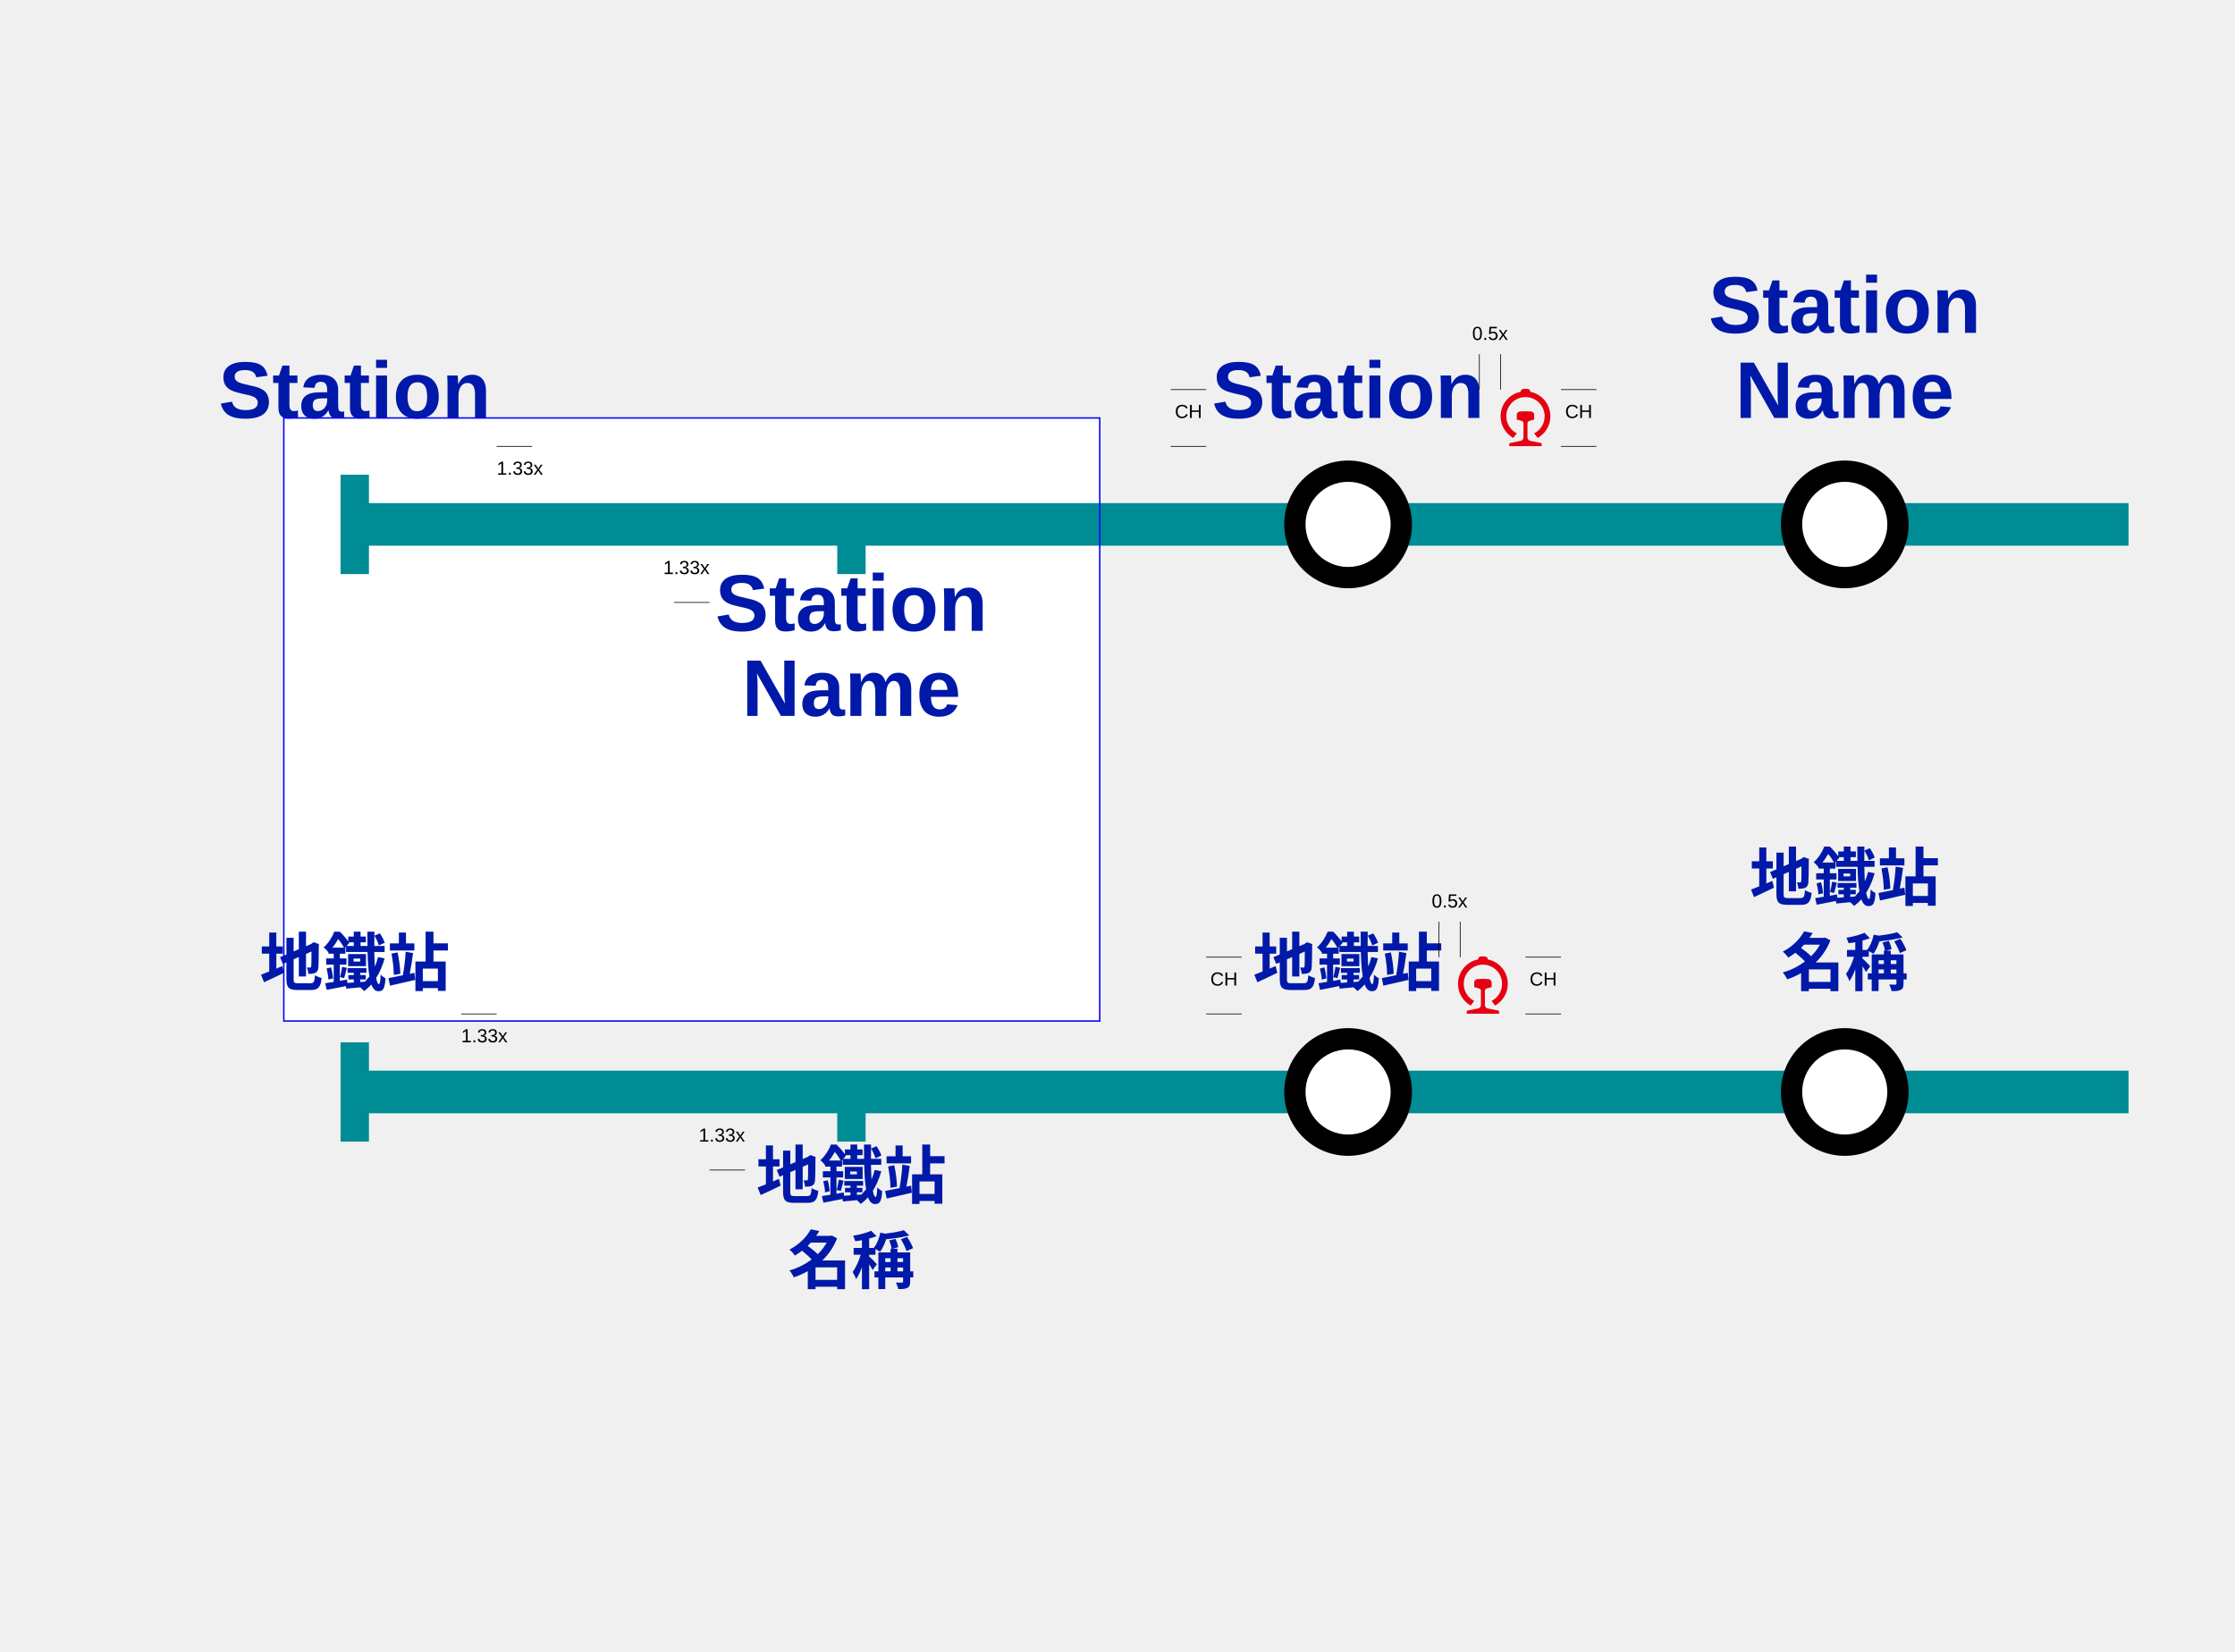
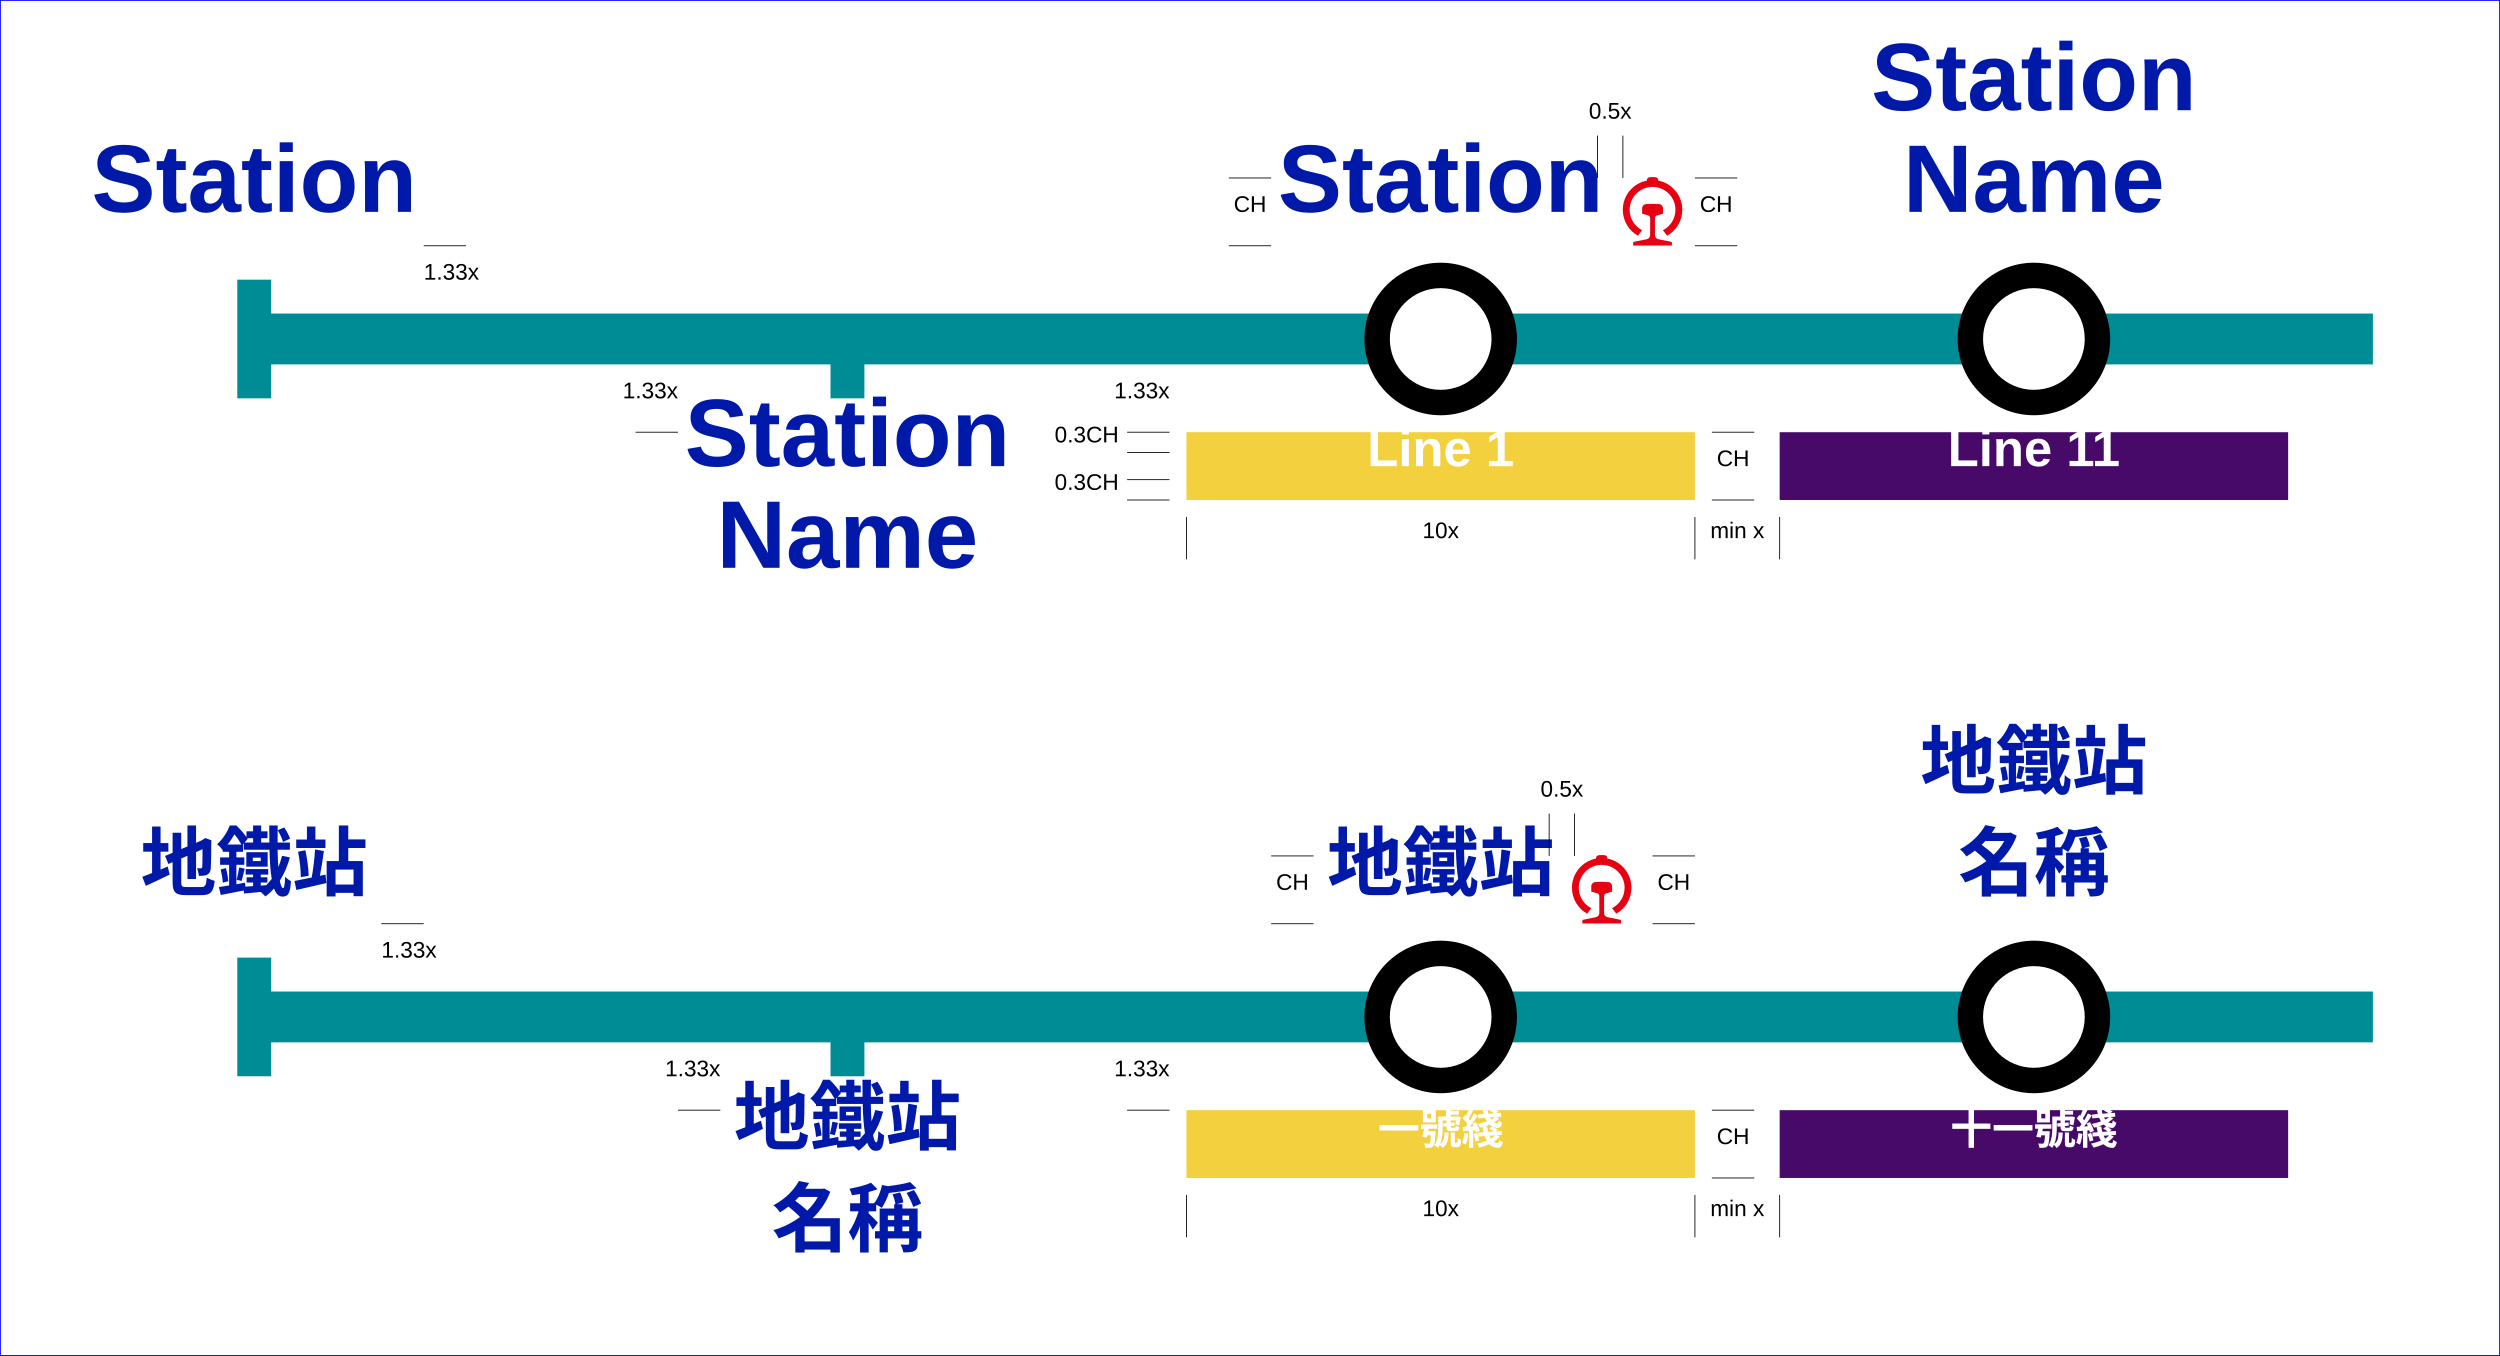
- <svg xmlns="http://www.w3.org/2000/svg" xmlns:xlink="http://www.w3.org/1999/xlink" width="345" height="255" version="1.1" viewBox="40 0 315 185">
+ <svg xmlns="http://www.w3.org/2000/svg" xmlns:xlink="http://www.w3.org/1999/xlink" width="590" height="320" version="1.1" viewBox="60 10 295 160">
  <style type="text/css">
.LineDiagram {fill:none;stroke-width:6}
+ .FlagBox {fill:none;stroke-width:8}
+ .FlagBoxNameEN {
+     font-family:Arial,"Meiryo UI",Meiryo,"Microsoft Jhenghei UI","Hiragino Mincho ProN","PingFang HK","Arial Unicode MS",sans-serif;
+     font-weight:bold;
+     alignment-baseline:middle;
+     text-anchor:middle;
+     font-size:4.5pt;
+ }
+ .FlagBoxNameZH {
+     font-family:Arial,"Meiryo UI",Meiryo,"Microsoft Jhenghei UI","Hiragino Mincho ProN","PingFang HK","Arial Unicode MS",sans-serif;
+     font-weight:bold;
+     alignment-baseline:central;
+     text-anchor:middle;
+     font-size:3.7pt;
+ }
.NonMetro {stroke:#fff;stroke-width:2}
.StationTick {fill:none;stroke-width:4}
.StationName {
    font-family:Arial,"Meiryo UI",Meiryo,"Microsoft Jhenghei UI","Hiragino Mincho ProN","PingFang HK","Arial Unicode MS",sans-serif;
    fill:#0019A8;
    font-weight:bold;
}
+ .sline1 {stroke:#F3D03E}
.sline8 {stroke:#008C95}
+ .sline11 {stroke:#470A68}
.TfLLU {fill:#0019A8}
.CorporateGrey {fill:#868F98}
</style>
  <defs>
    <path id="st" class="StationTick" d="M 2,0 H 7" />
    <path id="term" class="StationTick" d="M -7,0 H 7" />
+     <path id="flagbox" class="FlagBox" d="M -30,0 H 30" />
    <use xlink:href="#st" id="stline8" class="sline8" />
    <use xlink:href="#term" id="termline8" class="sline8" />
+     <g id="fbenline1">
+       <use xlink:href="#flagbox" class="sline1" />
+       <text class="FlagBoxNameEN" fill="#fff">Line 1</text>
+     </g>
+     <g id="fbzhline1">
+       <use xlink:href="#flagbox" class="sline1" />
+       <text class="FlagBoxNameZH" fill="#fff">一號綫</text>
+     </g>
+     <g id="fbenline11">
+       <use xlink:href="#flagbox" class="sline11" />
+       <text class="FlagBoxNameEN" fill="#fff">Line 11</text>
+     </g>
+     <g id="fbzhline11">
+       <use xlink:href="#flagbox" class="sline11" />
+       <text class="FlagBoxNameZH" fill="#fff">十一號綫</text>
+     </g>
    <g id="int">
      <circle cx="0" cy="0" r="9" fill="#000" />
      <circle cx="0" cy="0" r="6" fill="#fff" />
    </g>
    <g id="chinarail" transform="scale(0.0135) translate(-260,-305)" style="stroke:none;fill:#E60012">
      <path d="                 M169,273.5c0-19,14.7-34.8,33.7-36.3c18.9-1.5,38.1-2.2,57.4-2.2c19.3,0,38.4,0.8,57.3,2.2                 c19,1.5,33.7,17.3,33.7,36.3v47.3l-51.3,14.7c-11.2,3.2-18.9,13.4-18.9,25v147.8c0,17.4,12.2,32.3,29.3,35.7l110.6,22.1              c4.9,1,8.4,5.2,8.4,10.2V599H91v-22.7c0-5,3.5-9.2,8.4-10.2L209.9,544c17-3.4,29.3-18.3,29.3-35.7V360.5c0-11.6-7.7-21.8-18.9-25              L169,320.8V273.5z M309.4,31.7c0.2-1.2,0.3-2.4,0.3-3.6c0-14-11.1-25.4-24.9-26C276.6,1.4,268.3,1,260,1c-8.3,0-16.6,0.4-24.7,1.1              c-13.9,0.6-24.9,12-24.9,26c0,1.2,0.1,2.5,0.3,3.6C90.6,54.8,0,160.3,0,287c0,97.2,53.4,182,132.4,226.6l36.8-48.1              C104.3,432.4,59.8,364.9,59.8,287c0-110.6,89.6-200.2,200.2-200.2S460.2,176.4,460.2,287c0,77.9-44.5,145.4-109.4,178.5              c15,19.6,25.6,33.5,36.8,48.1C466.6,469,520,384.2,520,287C520,160.3,429.4,54.8,309.4,31.7z             " />
    </g>
    <g id="prdir" fill="#2f8072" stroke="none" transform="scale(0.0375) translate(-120,-110)">
      <path d="m 123.261,86.979 c 18.826,44.554 49.388,83.668 88.995,112.823 l 13.143,9.675 19.351,-26.286 -13.143,-9.675 c -48.909,-36.002 -82.086,-89.248 -93.069,-148.784 -0.418,3.388 -0.841,6.777 -1.384,10.135 -0.715,4.415 -1.538,8.803 -2.466,13.159 -0.928,4.357 -1.961,8.681 -3.099,12.973 -1.138,4.292 -2.379,8.549 -3.723,12.768 -1.343,4.219 -2.789,8.402 -4.335,12.542 -0.084,0.226 -0.185,0.444 -0.27,0.67 z" />
      <path d="M 75.718,153.262 C 104.986,114.754 123.694,68.776 129.262,19.911 L 131.11,3.696 98.68,0 96.832,16.215 c -6.875,60.34 -36.537,115.622 -82.703,154.786 3.147,-1.324 6.295,-2.645 9.479,-3.845 4.184,-1.578 8.4,-3.048 12.641,-4.412 4.24,-1.364 8.505,-2.621 12.794,-3.77 4.288,-1.15 8.598,-2.193 12.927,-3.128 4.328,-0.935 8.675,-1.764 13.035,-2.485 0.238,-0.04 0.477,-0.061 0.715,-0.099 z" />
      <path d="m 157.156,160.728 c -47.997,-5.973 -97.153,0.937 -142.205,20.66 L 0,187.933 13.089,217.834 28.039,211.289 c 55.633,-24.355 118.334,-26.465 175.385,-6.208 -2.725,-2.056 -5.449,-4.116 -8.085,-6.266 -3.466,-2.826 -6.854,-5.733 -10.163,-8.716 -3.309,-2.982 -6.537,-6.039 -9.685,-9.17 -3.148,-3.131 -6.214,-6.335 -9.196,-9.608 -2.982,-3.273 -5.881,-6.616 -8.694,-10.025 -0.153,-0.186 -0.292,-0.382 -0.445,-0.569 z" />
    </g>
  </defs>
-   <rect x="80" y="35" width="115" height="85" style="fill:#fff" />
+   <rect x="60" y="10" width="295" height="160" style="fill:#fff" />
  <path stroke-width="6" class="sline8" d="M 90,50 H 340" />
  <use xlink:href="#termline8" transform="translate(90,50)rotate(-90)" />
  <use xlink:href="#stline8" transform="translate(160,50)rotate(90)" />
  <use xlink:href="#int" transform="translate(230,50)" />
  <use xlink:href="#int" transform="translate(300,50)" />
  <path stroke-width="6" class="sline8" d="M 90,130 H 340" />
  <use xlink:href="#termline8" transform="translate(90,130)rotate(-90)" />
  <use xlink:href="#stline8" transform="translate(160,130)rotate(90)" />
  <use xlink:href="#int" transform="translate(230,130)" />
  <use xlink:href="#int" transform="translate(300,130)" />
  <g class="StationName" font-size="8.5pt" text-anchor="middle">
    <text x="90" y="35" alignment-baseline="central">Station</text>
    <text x="160" y="65" alignment-baseline="central">Station<tspan x="160" dy="12" alignment-baseline="central">Name</tspan>
    </text>
    <text x="230" y="35" alignment-baseline="central">Station</text>
    <use xlink:href="#chinarail" x="255" y="35" />
+     <use xlink:href="#fbenline1" x="230" y="65" />
    <text x="300" y="23" alignment-baseline="central">Station<tspan x="300" dy="12" alignment-baseline="central">Name</tspan>
    </text>
+     <use xlink:href="#fbenline11" x="300" y="65" />
  </g>
  <g class="StationName" font-size="6.7pt" text-anchor="middle">
    <text x="90" y="115" alignment-baseline="central">地鐵站</text>
    <text x="160" y="145" alignment-baseline="central">地鐵站<tspan x="160" dy="12" alignment-baseline="central">名稱</tspan>
    </text>
    <text x="230" y="115" alignment-baseline="central">地鐵站</text>
    <use xlink:href="#chinarail" x="249" y="115" />
+     <use xlink:href="#fbzhline1" x="230" y="145" />
    <text x="300" y="103" alignment-baseline="central">地鐵站<tspan x="300" dy="12" alignment-baseline="central">名稱</tspan>
    </text>
+     <use xlink:href="#fbzhline11" x="300" y="145" />
  </g>
-   <path stroke-width="0.1" stroke="#000" d="         M 110,39 H 115         M 135,61 H 140         M 205,31 H 210         M 205,39 H 210         M 248.5,31 V 26         M 251.5,31 V 26         M 260,31 H 265         M 260,39 H 265     " />
+   <path stroke-width="0.1" stroke="#000" d="         M 110,39 H 115         M 135,61 H 140         M 205,31 H 210         M 205,39 H 210         M 248.5,31 V 26         M 251.5,31 V 26         M 260,31 H 265         M 260,39 H 265         M 193,61 H 198         M 193,63.4 H 198         M 193,66.6 H 198         M 193,69 H 198         M 262,61 H 267         M 262,69 H 267         M 200,71 V 76         M 260,71 V 76         M 270,71 V 76     " />
  <text font-family="Arial" font-size="2pt" text-anchor="start" x="110" y="43" alignment-baseline="middle">1.33x</text>
  <text font-family="Arial" font-size="2pt" text-anchor="end" x="140" y="57" alignment-baseline="middle">1.33x</text>
  <text font-family="Arial" font-size="2pt" text-anchor="middle" x="207.5" y="35" alignment-baseline="middle">CH</text>
  <text font-family="Arial" font-size="2pt" text-anchor="middle" x="250" y="24" alignment-baseline="middle">0.5x</text>
  <text font-family="Arial" font-size="2pt" text-anchor="middle" x="262.5" y="35" alignment-baseline="middle">CH</text>
-   <path stroke-width="0.1" stroke="#000" d="         M 105,119 H 110         M 140,141 H 145         M 210,111 H 215         M 210,119 H 215         M 242.8,111 V 106         M 245.8,111 V 106         M 255,111 H 260         M 255,119 H 260     " />
+   <text font-family="Arial" font-size="2pt" text-anchor="end" x="198" y="57" alignment-baseline="middle">1.33x</text>
+   <text font-family="Arial" font-size="2pt" text-anchor="end" x="192" y="62.2" alignment-baseline="middle">0.3CH</text>
+   <text font-family="Arial" font-size="2pt" text-anchor="end" x="192" y="67.8" alignment-baseline="middle">0.3CH</text>
+   <text font-family="Arial" font-size="2pt" text-anchor="middle" x="264.5" y="65" alignment-baseline="middle">CH</text>
+   <text font-family="Arial" font-size="2pt" text-anchor="middle" x="230" y="73.5" alignment-baseline="middle">10x</text>
+   <text font-family="Arial" font-size="2pt" text-anchor="middle" x="265" y="73.5" alignment-baseline="middle">min x</text>
+   <path stroke-width="0.1" stroke="#000" d="         M 105,119 H 110         M 140,141 H 145         M 210,111 H 215         M 210,119 H 215         M 242.8,111 V 106         M 245.8,111 V 106         M 255,111 H 260         M 255,119 H 260         M 193,141 H 198                  M 262,141 H 267         M 262,149 H 267         M 200,151 V 156         M 260,151 V 156         M 270,151 V 156     " />
  <text font-family="Arial" font-size="2pt" text-anchor="start" x="105" y="123" alignment-baseline="middle">1.33x</text>
  <text font-family="Arial" font-size="2pt" text-anchor="end" x="145" y="137" alignment-baseline="middle">1.33x</text>
  <text font-family="Arial" font-size="2pt" text-anchor="middle" x="212.5" y="115" alignment-baseline="middle">CH</text>
  <text font-family="Arial" font-size="2pt" text-anchor="middle" x="244.3" y="104" alignment-baseline="middle">0.5x</text>
  <text font-family="Arial" font-size="2pt" text-anchor="middle" x="257.5" y="115" alignment-baseline="middle">CH</text>
-   <rect x="80" y="35" width="115" height="85" style="fill:none;stroke:blue;stroke-width:0.2" />
+   <text font-family="Arial" font-size="2pt" text-anchor="end" x="198" y="137" alignment-baseline="middle">1.33x</text>
+   <text font-family="Arial" font-size="2pt" text-anchor="middle" x="264.5" y="145" alignment-baseline="middle">CH</text>
+   <text font-family="Arial" font-size="2pt" text-anchor="middle" x="230" y="153.5" alignment-baseline="middle">10x</text>
+   <text font-family="Arial" font-size="2pt" text-anchor="middle" x="265" y="153.5" alignment-baseline="middle">min x</text>
+   <rect x="60" y="10" width="295" height="160" style="fill:none;stroke:blue;stroke-width:0.2" />
</svg>
